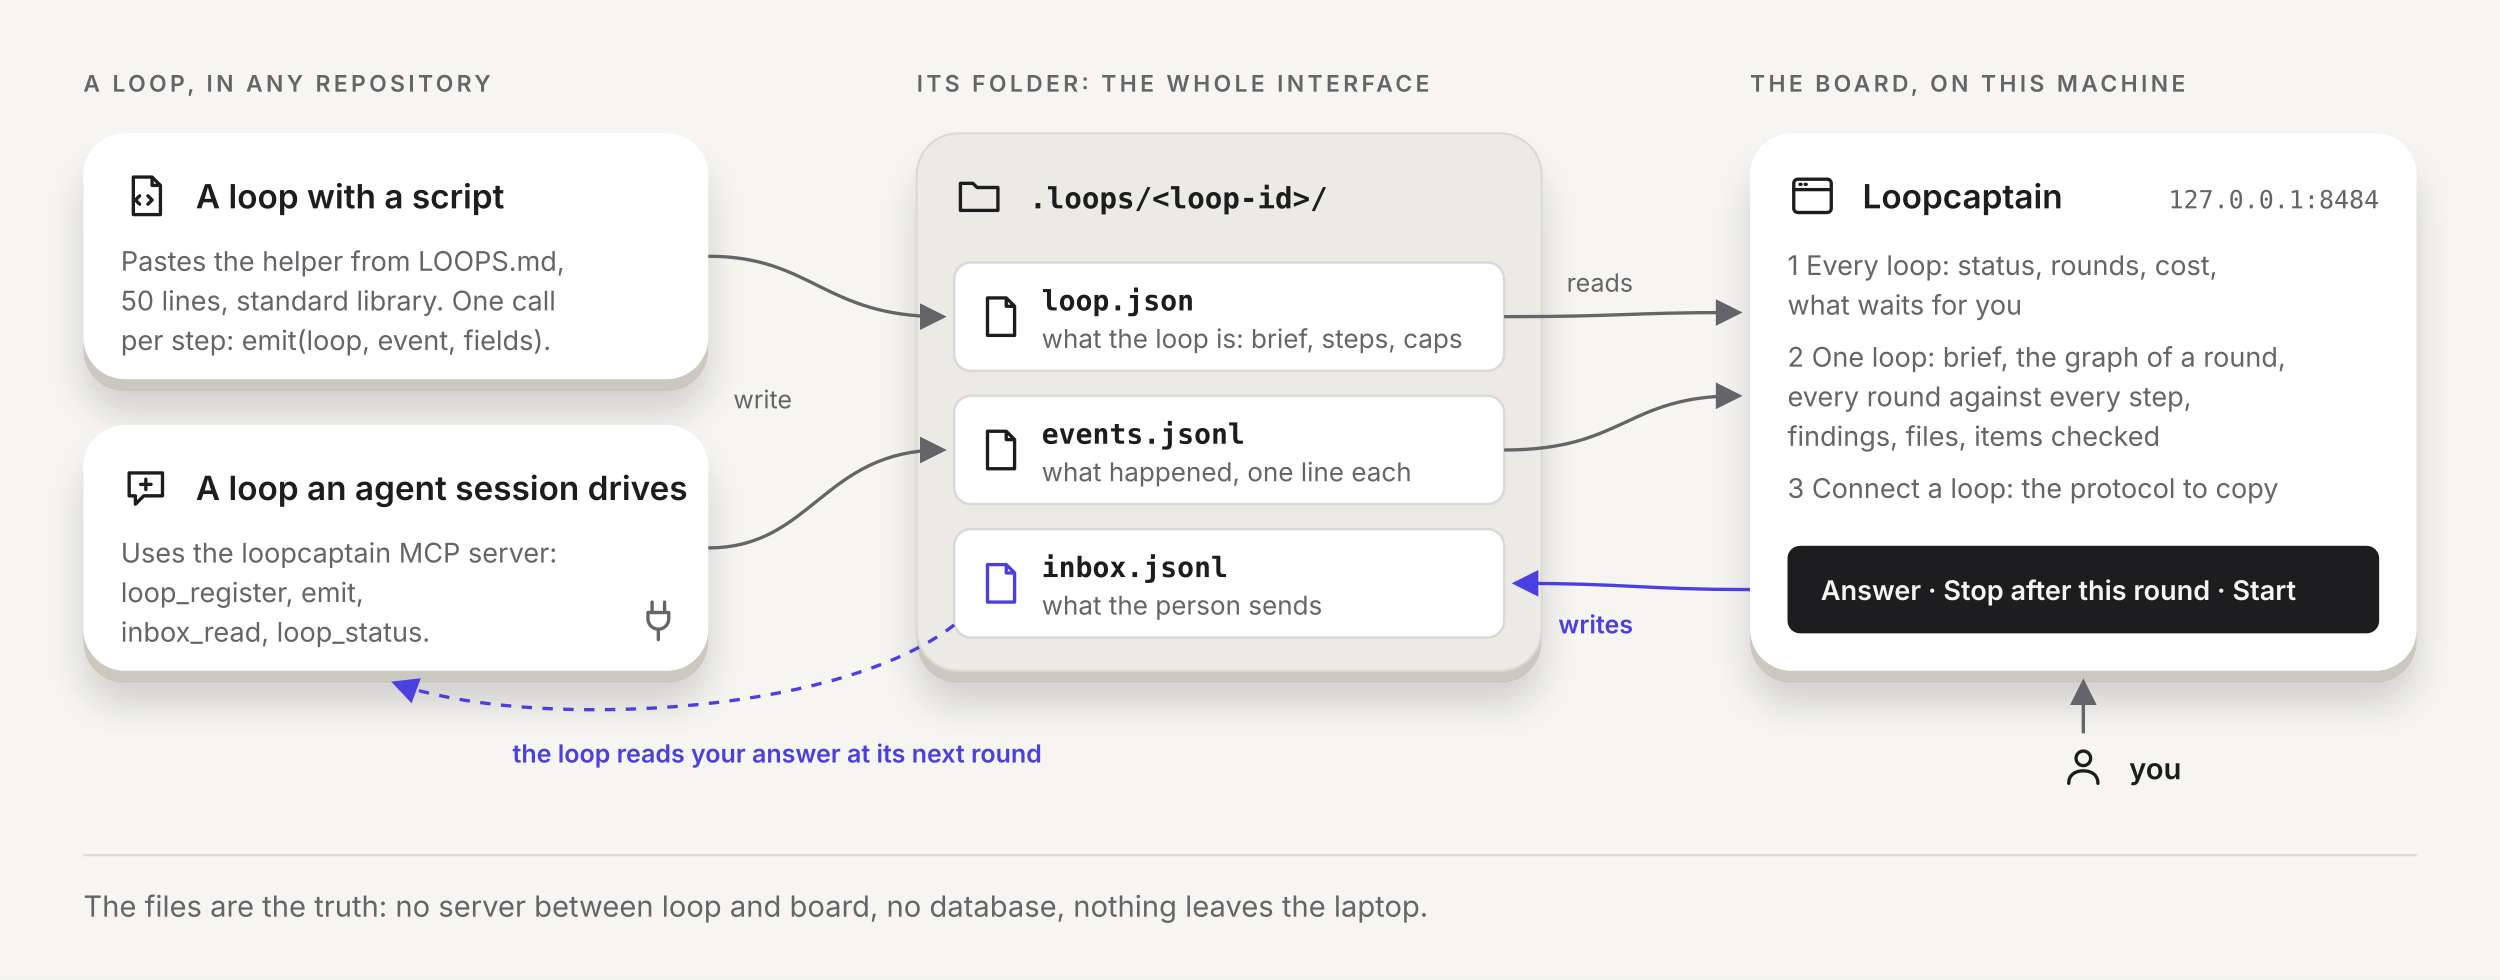
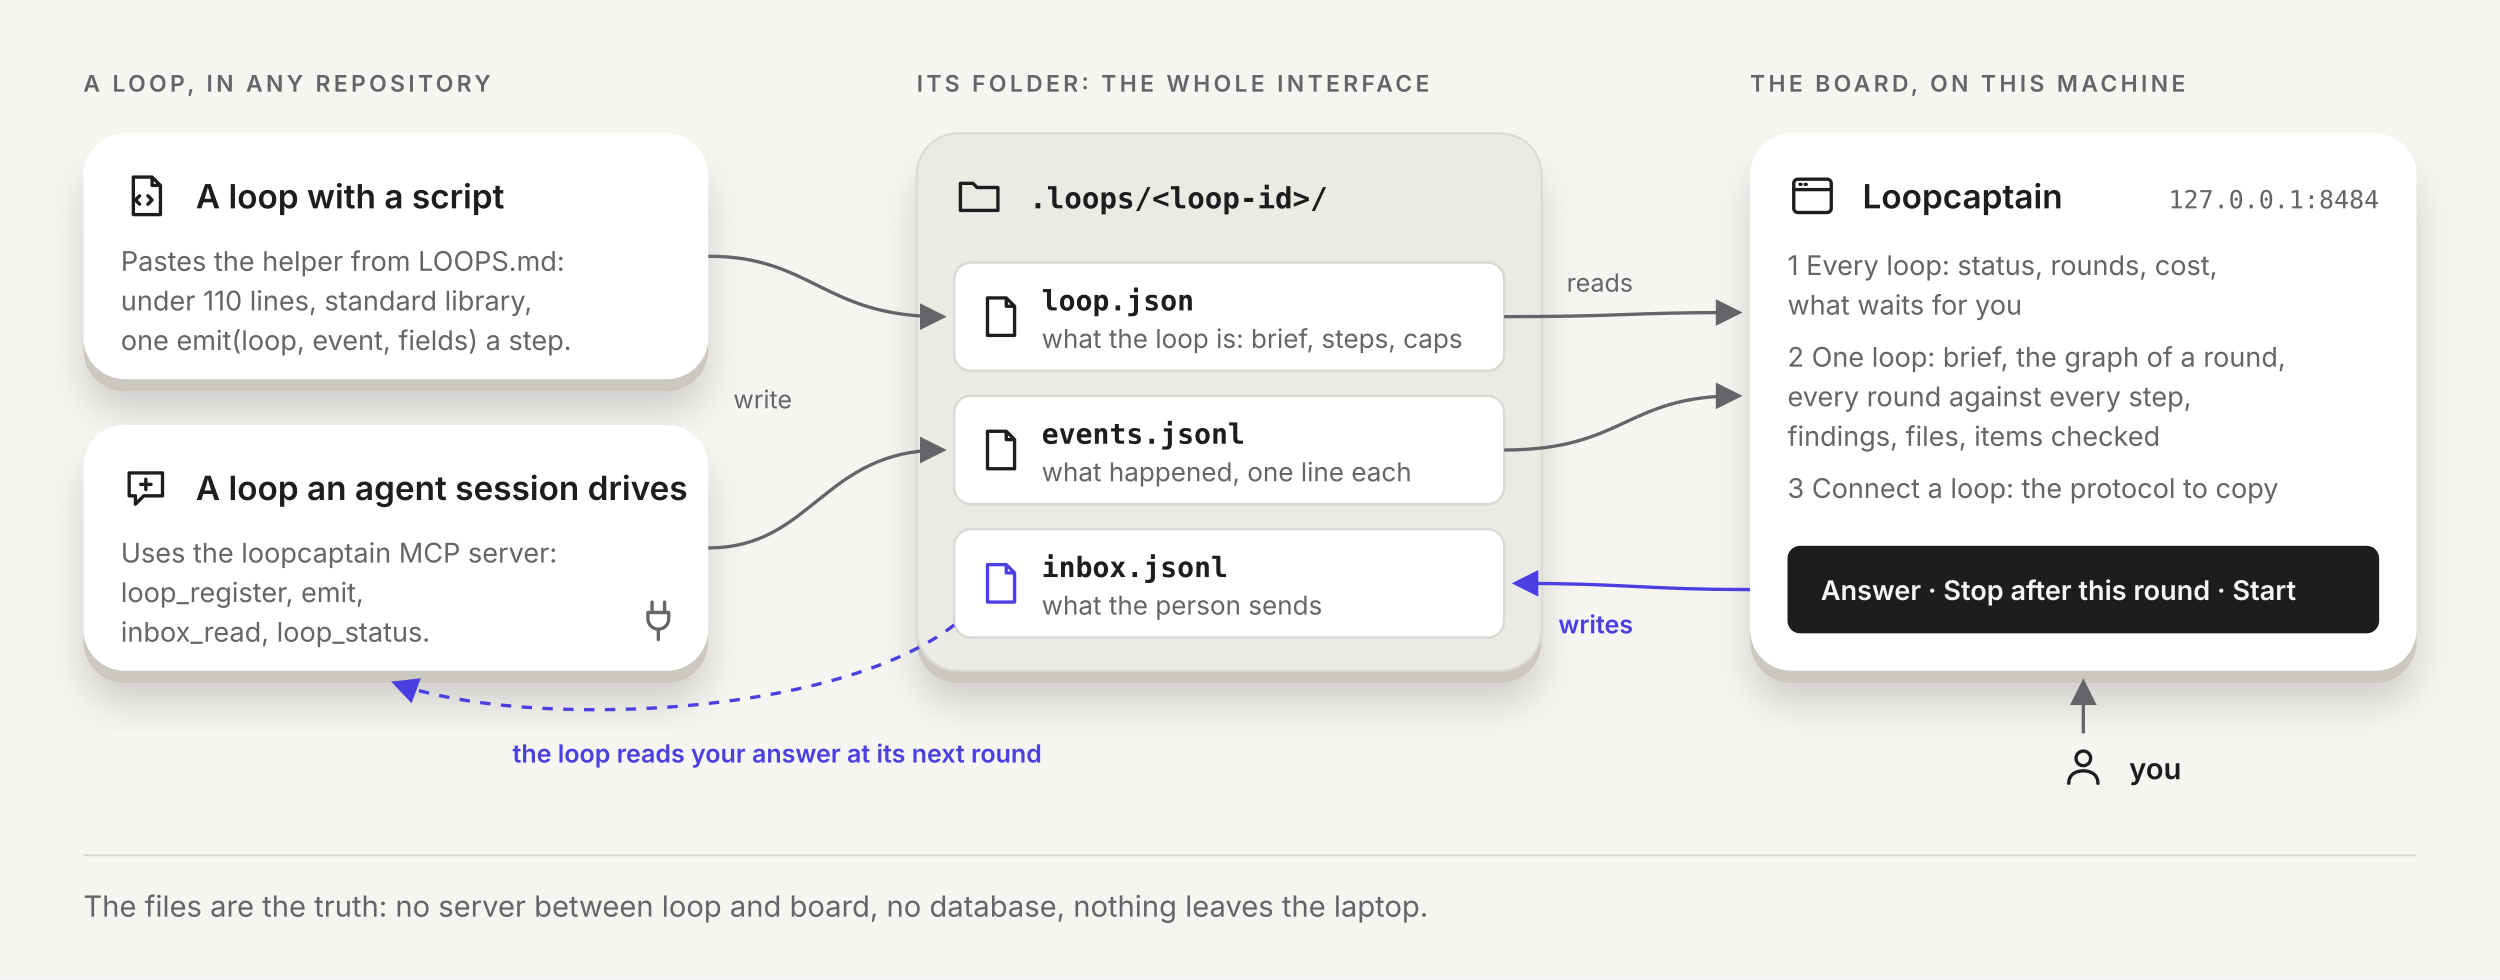
<svg xmlns="http://www.w3.org/2000/svg" width="1200" height="470" viewBox="0 0 1200 470" role="img" aria-label="How it works. On the left, a loop in any repository: a script that pastes the helper from LOOPS.md, or an agent session that uses the loopcaptain MCP server. Both write the loop's folder, .loops/loop-id, with loop.json, events.jsonl and inbox.jsonl. On the right, the board on this machine reads the folder and shows every loop, one loop in detail, and the protocol to copy. Your answer, a stop or a start goes back through inbox.jsonl, which the loop reads at its next round.">
  <rect width="1200" height="470" fill="#F6F5F2" />
  <defs>
    <marker id="tip" viewBox="0 0 8 8" refX="6.5" refY="4" markerWidth="8" markerHeight="8" orient="auto-start-reverse">
      <path d="M0 0 L8 4 L0 8 z" fill="#646469" />
    </marker>
    <marker id="tip-red" viewBox="0 0 8 8" refX="6.5" refY="4" markerWidth="8" markerHeight="8" orient="auto-start-reverse">
      <path d="M0 0 L8 4 L0 8 z" fill="#4A3FE0" />
    </marker>
    <filter id="lift" x="-10%" y="-10%" width="120%" height="130%">
      <feDropShadow dx="0" dy="10" stdDeviation="9" flood-color="#1D1D1F" flood-opacity="0.16" />
    </filter>
  </defs>
  <g font-family="Inter Tight, Inter, ui-sans-serif, -apple-system, Segoe UI, Helvetica, Arial, sans-serif">
    <text x="40" y="44" font-size="11" font-weight="600" fill="#646469" letter-spacing="1.6">A LOOP, IN ANY REPOSITORY</text>
    <text x="440" y="44" font-size="11" font-weight="600" fill="#646469" letter-spacing="1.6">ITS FOLDER: THE WHOLE INTERFACE</text>
    <text x="840" y="44" font-size="11" font-weight="600" fill="#646469" letter-spacing="1.6">THE BOARD, ON THIS MACHINE</text>
    <rect x="40" y="70" width="300" height="118" rx="20" fill="#CBC8C0" filter="url(#lift)" />
    <rect x="40" y="64" width="300" height="118" rx="20" fill="#FFFFFF" />
    <g transform="translate(58 82)" fill="none" stroke="#1D1D1F" stroke-width="1.6" stroke-linecap="round" stroke-linejoin="round">
      <path d="M6 3h9l4 4v14H6z M15 3v4h4" />
      <path d="M9 12l-2 2 2 2 M13 12l2 2-2 2" />
    </g>
    <text x="94" y="100" font-size="16" font-weight="600" fill="#1D1D1F">A loop with a script</text>
-     <text x="58" y="130" font-size="13" font-weight="400" fill="#646469">Pastes the helper from LOOPS.md,</text>
-     <text x="58" y="149" font-size="13" font-weight="400" fill="#646469">50 lines, standard library. One call</text>
-     <text x="58" y="168" font-size="13" font-weight="400" fill="#646469">per step: emit(loop, event, fields).</text>
+     <text x="58" y="130" font-size="13" font-weight="400" fill="#646469">Pastes the helper from LOOPS.md:</text>
+     <text x="58" y="149" font-size="13" font-weight="400" fill="#646469">under 110 lines, standard library,</text>
+     <text x="58" y="168" font-size="13" font-weight="400" fill="#646469">one emit(loop, event, fields) a step.</text>
    <rect x="40" y="210" width="300" height="118" rx="20" fill="#CBC8C0" filter="url(#lift)" />
    <rect x="40" y="204" width="300" height="118" rx="20" fill="#FFFFFF" />
    <g transform="translate(58 222)" fill="none" stroke="#1D1D1F" stroke-width="1.6" stroke-linecap="round" stroke-linejoin="round">
      <path d="M4 5h16v11H11l-4 4v-4H4z" />
      <path d="M12 8v5 M9.5 10.5h5" />
    </g>
    <text x="94" y="240" font-size="16" font-weight="600" fill="#1D1D1F">A loop an agent session drives</text>
    <text x="58" y="270" font-size="13" font-weight="400" fill="#646469">Uses the loopcaptain MCP server:</text>
    <text x="58" y="289" font-size="13" font-weight="400" fill="#646469">loop_register, emit,</text>
    <text x="58" y="308" font-size="13" font-weight="400" fill="#646469">inbox_read, loop_status.</text>
    <g transform="translate(304 286)" fill="none" stroke="#646469" stroke-width="1.6" stroke-linecap="round" stroke-linejoin="round">
      <path d="M9 3v5 M15 3v5 M7 8h10v3a5 5 0 0 1-10 0z M12 16v5" />
    </g>
    <rect x="440" y="70" width="300" height="258" rx="20" fill="#CBC8C0" filter="url(#lift)" />
    <rect x="440" y="64" width="300" height="258" rx="20" fill="#ECEAE5" stroke="#DAD9D5" />
    <g transform="translate(458 82)" fill="none" stroke="#1D1D1F" stroke-width="1.6" stroke-linecap="round" stroke-linejoin="round">
      <path d="M3 6h6l2 2h10v11H3z" />
    </g>
    <text x="494" y="100" font-size="14" font-weight="600" fill="#1D1D1F" font-family="ui-monospace, SF Mono, Menlo, monospace">.loops/&lt;loop-id&gt;/</text>
    <rect x="458" y="126" width="264" height="52" rx="8" fill="#FFFFFF" stroke="#DAD9D5" stroke-width="1.2" />
    <g transform="translate(468 140)" fill="none" stroke="#1D1D1F" stroke-width="1.6" stroke-linecap="round" stroke-linejoin="round">
      <path d="M6 3h9l4 4v14H6z M15 3v4h4" />
    </g>
    <text x="500" y="149" font-size="13.5" font-weight="600" fill="#1D1D1F" font-family="ui-monospace, SF Mono, Menlo, monospace">loop.json</text>
    <text x="500" y="167" font-size="12.5" font-weight="400" fill="#646469">what the loop is: brief, steps, caps</text>
    <rect x="458" y="190" width="264" height="52" rx="8" fill="#FFFFFF" stroke="#DAD9D5" stroke-width="1.2" />
    <g transform="translate(468 204)" fill="none" stroke="#1D1D1F" stroke-width="1.6" stroke-linecap="round" stroke-linejoin="round">
      <path d="M6 3h9l4 4v14H6z M15 3v4h4" />
    </g>
    <text x="500" y="213" font-size="13.5" font-weight="600" fill="#1D1D1F" font-family="ui-monospace, SF Mono, Menlo, monospace">events.jsonl</text>
    <text x="500" y="231" font-size="12.5" font-weight="400" fill="#646469">what happened, one line each</text>
    <rect x="458" y="254" width="264" height="52" rx="8" fill="#FFFFFF" stroke="#DAD9D5" stroke-width="1.2" />
    <g transform="translate(468 268)" fill="none" stroke="#4A3FE0" stroke-width="1.6" stroke-linecap="round" stroke-linejoin="round">
      <path d="M6 3h9l4 4v14H6z M15 3v4h4" />
    </g>
    <text x="500" y="277" font-size="13.5" font-weight="600" fill="#1D1D1F" font-family="ui-monospace, SF Mono, Menlo, monospace">inbox.jsonl</text>
    <text x="500" y="295" font-size="12.5" font-weight="400" fill="#646469">what the person sends</text>
    <rect x="840" y="70" width="320" height="258" rx="20" fill="#CBC8C0" filter="url(#lift)" />
    <rect x="840" y="64" width="320" height="258" rx="20" fill="#FFFFFF" />
    <g transform="translate(858 82)" fill="none" stroke="#1D1D1F" stroke-width="1.6" stroke-linecap="round" stroke-linejoin="round">
      <rect x="3" y="4" width="18" height="16" rx="2" />
      <path d="M3 9h18 M6 6.5h.5 M8.5 6.5h.5" />
    </g>
    <text x="894" y="100" font-size="16" font-weight="600" fill="#1D1D1F">Loopcaptain</text>
    <text x="1142" y="100" font-size="12" fill="#646469" text-anchor="end" font-family="ui-monospace, SF Mono, Menlo, monospace">127.0.0.1:8484</text>
    <text x="858" y="132" font-size="13" font-weight="400" fill="#646469">1  Every loop: status, rounds, cost,</text>
    <text x="858" y="151" font-size="13" font-weight="400" fill="#646469">    what waits for you</text>
    <text x="858" y="176" font-size="13" font-weight="400" fill="#646469">2  One loop: brief, the graph of a round,</text>
    <text x="858" y="195" font-size="13" font-weight="400" fill="#646469">    every round against every step,</text>
    <text x="858" y="214" font-size="13" font-weight="400" fill="#646469">    findings, files, items checked</text>
    <text x="858" y="239" font-size="13" font-weight="400" fill="#646469">3  Connect a loop: the protocol to copy</text>
    <rect x="858" y="262" width="284" height="42" rx="6" fill="#1D1D1F" />
    <text x="874" y="288" font-size="13" font-weight="600" fill="#F6F5F2">Answer · Stop after this round · Start</text>
    <path d="M 340 123 C 390 123, 395 152, 452 152" fill="none" stroke="#646469" stroke-width="1.6" marker-end="url(#tip)" />
    <path d="M 340 263 C 390 263, 395 216, 452 216" fill="none" stroke="#646469" stroke-width="1.6" marker-end="url(#tip)" />
    <text x="352" y="196" font-size="12" font-weight="400" fill="#646469">write</text>
    <path d="M 722 152 C 780 152, 780 150, 834 150" fill="none" stroke="#646469" stroke-width="1.6" marker-end="url(#tip)" />
    <path d="M 722 216 C 780 216, 780 190, 834 190" fill="none" stroke="#646469" stroke-width="1.6" marker-end="url(#tip)" />
    <text x="752" y="140" font-size="12" font-weight="400" fill="#646469">reads</text>
    <path d="M 840 283 C 790 283, 780 280, 728 280" fill="none" stroke="#4A3FE0" stroke-width="1.6" marker-end="url(#tip-red)" />
    <text x="748" y="304" font-size="12" font-weight="600" fill="#4A3FE0">writes</text>
    <path d="M 458 300 C 400 345, 250 350, 190 328" fill="none" stroke="#4A3FE0" stroke-width="1.6" stroke-dasharray="5 5" marker-end="url(#tip-red)" />
    <text x="246" y="366" font-size="12" font-weight="600" fill="#4A3FE0">the loop reads your answer at its next round</text>
    <g transform="translate(988 356)" fill="none" stroke="#1D1D1F" stroke-width="1.6" stroke-linecap="round" stroke-linejoin="round">
      <circle cx="12" cy="8" r="3.5" />
      <path d="M5 20c0-4 3-6 7-6s7 2 7 6" />
    </g>
    <text x="1022" y="374" font-size="14" font-weight="600" fill="#1D1D1F">you</text>
    <path d="M 1000 352 V 328" fill="none" stroke="#646469" stroke-width="1.6" marker-end="url(#tip)" />
    <rect x="40" y="410" width="1120" height="1" fill="#DAD9D5" />
    <text x="40" y="440" font-size="14" font-weight="400" fill="#646469">The files are the truth: no server between loop and board, no database, nothing leaves the laptop.</text>
  </g>
</svg>
